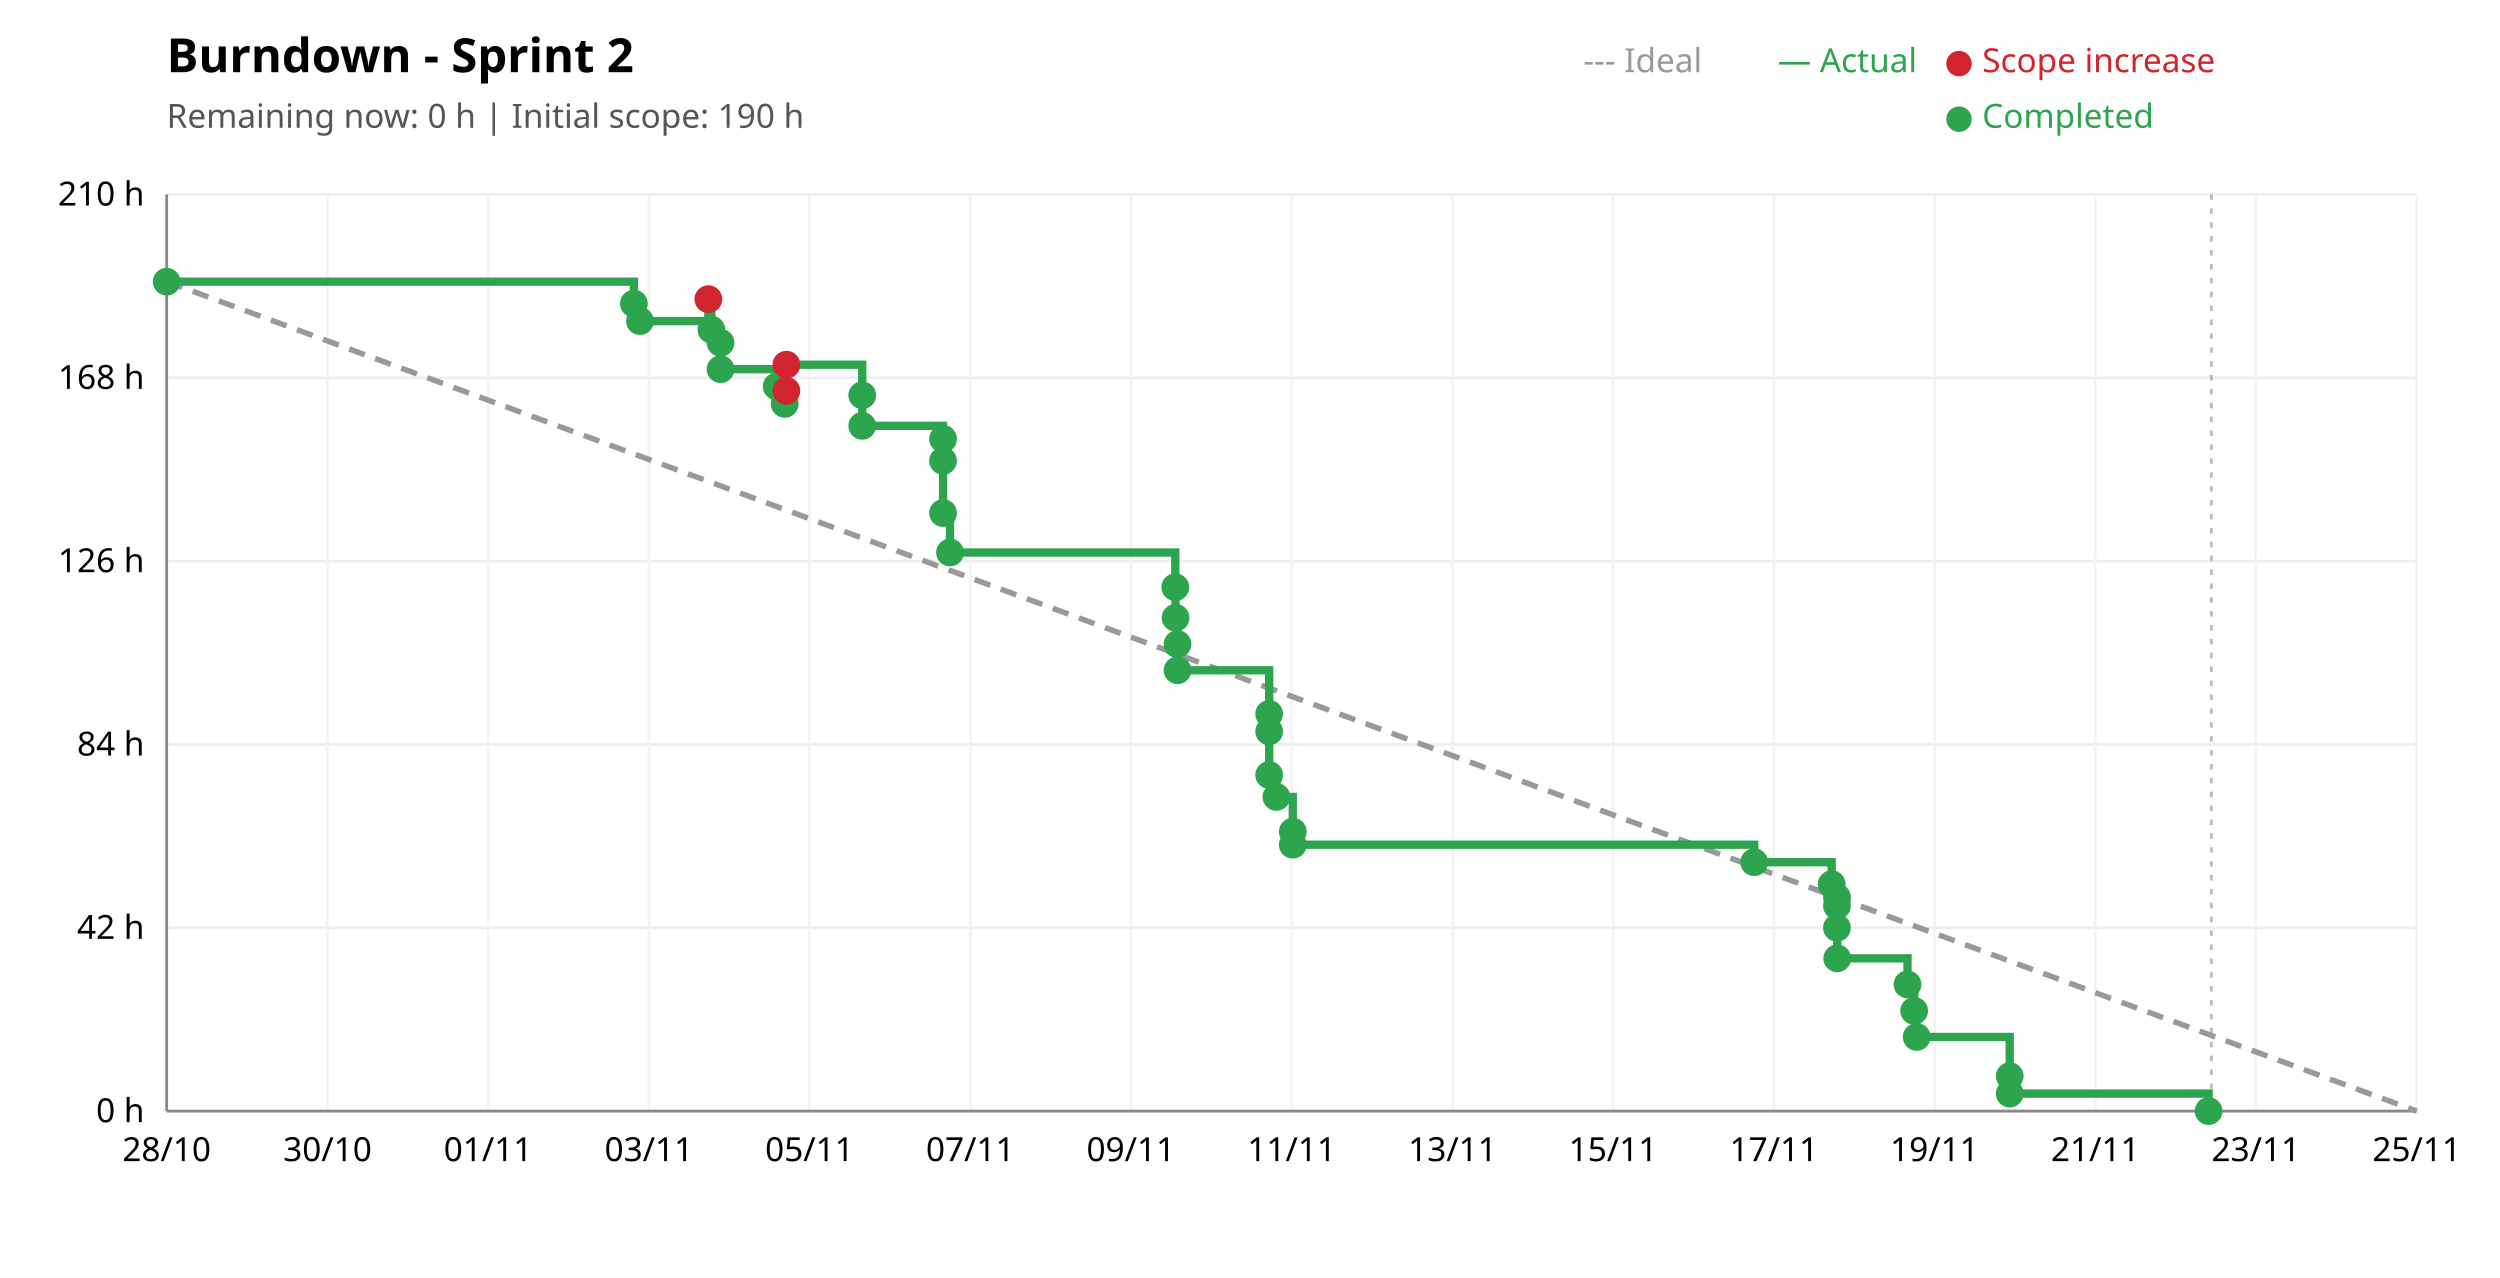
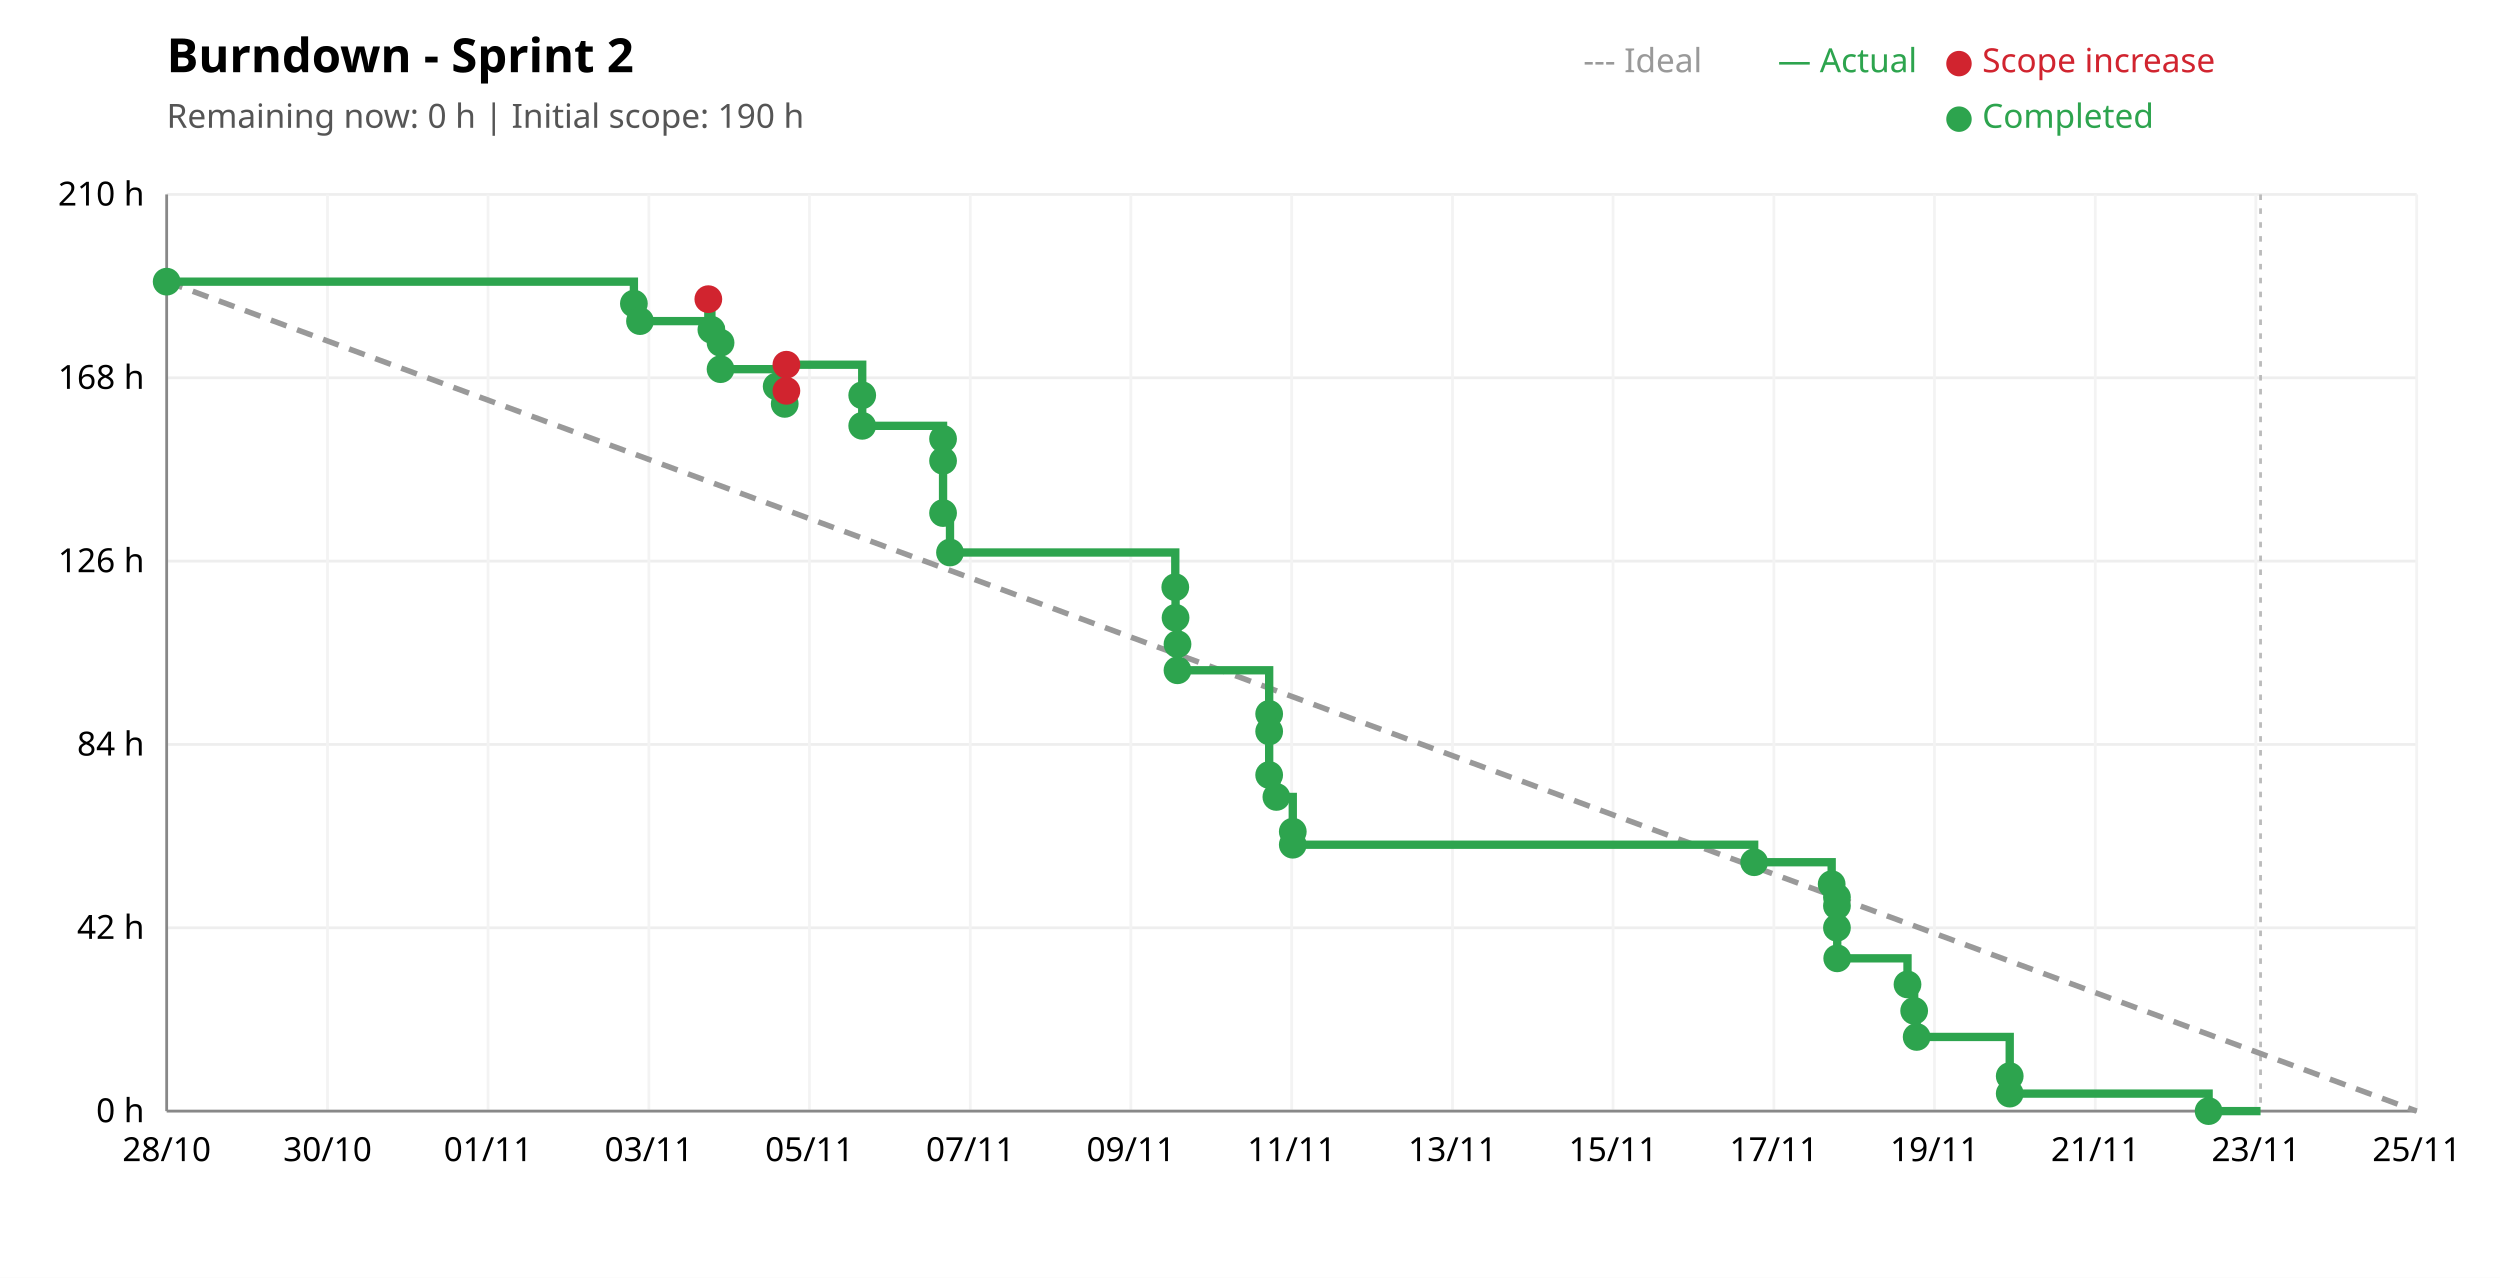
<svg xmlns="http://www.w3.org/2000/svg" width="900" height="460" font-family="sans-serif" font-size="12">
  <rect width="100%" height="100%" fill="white" />
  <text x="60" y="26" font-size="17" font-weight="bold">Burndown - Sprint 2</text>
  <text x="60" y="46" fill="#555">Remaining now: 0 h  |  Initial scope: 190 h</text>
  <line x1="60" y1="400.0" x2="870" y2="400.0" stroke="#eee" />
  <text x="52" y="404.0" text-anchor="end">0 h</text>
  <line x1="60" y1="334.0" x2="870" y2="334.0" stroke="#eee" />
  <text x="52" y="338.0" text-anchor="end">42 h</text>
  <line x1="60" y1="268.0" x2="870" y2="268.0" stroke="#eee" />
  <text x="52" y="272.0" text-anchor="end">84 h</text>
  <line x1="60" y1="202.0" x2="870" y2="202.0" stroke="#eee" />
  <text x="52" y="206.0" text-anchor="end">126 h</text>
  <line x1="60" y1="136.0" x2="870" y2="136.0" stroke="#eee" />
  <text x="52" y="140.0" text-anchor="end">168 h</text>
  <line x1="60" y1="70.0" x2="870" y2="70.0" stroke="#eee" />
  <text x="52" y="74.0" text-anchor="end">210 h</text>
  <line x1="60.0" y1="70" x2="60.0" y2="400" stroke="#f3f3f3" />
  <text x="60.0" y="418" text-anchor="middle">28/10</text>
  <line x1="117.9" y1="70" x2="117.9" y2="400" stroke="#f3f3f3" />
  <text x="117.9" y="418" text-anchor="middle">30/10</text>
  <line x1="175.7" y1="70" x2="175.7" y2="400" stroke="#f3f3f3" />
  <text x="175.7" y="418" text-anchor="middle">01/11</text>
  <line x1="233.6" y1="70" x2="233.6" y2="400" stroke="#f3f3f3" />
  <text x="233.6" y="418" text-anchor="middle">03/11</text>
  <line x1="291.4" y1="70" x2="291.4" y2="400" stroke="#f3f3f3" />
  <text x="291.4" y="418" text-anchor="middle">05/11</text>
  <line x1="349.3" y1="70" x2="349.3" y2="400" stroke="#f3f3f3" />
  <text x="349.3" y="418" text-anchor="middle">07/11</text>
  <line x1="407.1" y1="70" x2="407.1" y2="400" stroke="#f3f3f3" />
  <text x="407.1" y="418" text-anchor="middle">09/11</text>
  <line x1="465.0" y1="70" x2="465.0" y2="400" stroke="#f3f3f3" />
  <text x="465.0" y="418" text-anchor="middle">11/11</text>
  <line x1="522.9" y1="70" x2="522.9" y2="400" stroke="#f3f3f3" />
  <text x="522.9" y="418" text-anchor="middle">13/11</text>
  <line x1="580.7" y1="70" x2="580.7" y2="400" stroke="#f3f3f3" />
  <text x="580.7" y="418" text-anchor="middle">15/11</text>
  <line x1="638.6" y1="70" x2="638.6" y2="400" stroke="#f3f3f3" />
  <text x="638.6" y="418" text-anchor="middle">17/11</text>
  <line x1="696.4" y1="70" x2="696.4" y2="400" stroke="#f3f3f3" />
  <text x="696.4" y="418" text-anchor="middle">19/11</text>
  <line x1="754.3" y1="70" x2="754.3" y2="400" stroke="#f3f3f3" />
  <text x="754.3" y="418" text-anchor="middle">21/11</text>
  <line x1="812.1" y1="70" x2="812.1" y2="400" stroke="#f3f3f3" />
  <text x="812.1" y="418" text-anchor="middle">23/11</text>
  <line x1="870.0" y1="70" x2="870.0" y2="400" stroke="#f3f3f3" />
  <text x="870.0" y="418" text-anchor="middle">25/11</text>
  <line x1="60" y1="400" x2="870" y2="400" stroke="#888" />
  <line x1="60" y1="70" x2="60" y2="400" stroke="#888" />
-   <line x1="796.1" y1="70" x2="796.1" y2="400" stroke="#bbb" stroke-dasharray="2 3" />
+   <line x1="813.8" y1="70" x2="813.8" y2="400" stroke="#bbb" stroke-dasharray="2 3" />
  <polyline points="60.0,101.4 870.0,400.0" fill="none" stroke="#999" stroke-dasharray="6 4" stroke-width="2" />
-   <polyline points="60.0,101.4 228.2,101.4 228.2,109.3 230.4,109.3 230.4,115.6 255.0,115.6 255.0,107.7 256.1,107.7 256.1,118.7 259.4,118.7 259.4,123.4 259.4,123.4 259.4,132.9 279.6,132.9 279.6,139.1 282.5,139.1 282.5,145.4 283.1,145.4 283.1,140.7 283.1,140.7 283.1,131.3 310.4,131.3 310.4,142.3 310.4,142.3 310.4,153.3 339.5,153.3 339.5,158.0 339.5,158.0 339.5,165.9 339.5,165.9 339.5,184.7 342.0,184.7 342.0,198.9 423.1,198.9 423.1,211.4 423.2,211.4 423.2,222.4 423.9,222.4 423.9,231.9 423.9,231.9 423.9,241.3 456.9,241.3 456.9,257.0 456.9,257.0 456.9,263.3 456.9,263.3 456.9,279.0 459.5,279.0 459.5,286.9 465.4,286.9 465.4,299.4 465.4,299.4 465.4,304.1 631.5,304.1 631.5,310.4 659.4,310.4 659.4,318.3 661.3,318.3 661.3,323.0 661.3,323.0 661.3,326.1 661.3,326.1 661.3,334.0 661.4,334.0 661.4,345.0 686.7,345.0 686.7,354.4 689.1,354.4 689.1,363.9 690.0,363.9 690.0,373.3 723.5,373.3 723.5,387.4 723.5,387.4 723.5,393.7 795.1,393.7 795.1,400.0 796.1,400.0" fill="none" stroke="#2da44e" stroke-width="3" />
+   <polyline points="60.0,101.4 228.2,101.4 228.2,109.3 230.4,109.3 230.4,115.6 255.0,115.6 255.0,107.7 256.1,107.7 256.1,118.7 259.4,118.7 259.4,123.4 259.4,123.4 259.4,132.9 279.6,132.9 279.6,139.1 282.5,139.1 282.5,145.4 283.1,145.4 283.1,140.7 283.1,140.7 283.1,131.3 310.4,131.3 310.4,142.3 310.4,142.3 310.4,153.3 339.5,153.3 339.5,158.0 339.5,158.0 339.5,165.9 339.5,165.9 339.5,184.7 342.0,184.7 342.0,198.9 423.1,198.9 423.1,211.4 423.2,211.4 423.2,222.4 423.9,222.4 423.9,231.9 423.9,231.9 423.9,241.3 456.9,241.3 456.9,257.0 456.9,257.0 456.9,263.3 456.9,263.3 456.9,279.0 459.5,279.0 459.5,286.9 465.4,286.9 465.4,299.4 465.4,299.4 465.4,304.1 631.5,304.1 631.5,310.4 659.4,310.4 659.4,318.3 661.3,318.3 661.3,323.0 661.3,323.0 661.3,326.1 661.3,326.1 661.3,334.0 661.4,334.0 661.4,345.0 686.7,345.0 686.7,354.4 689.1,354.4 689.1,363.9 690.0,363.9 690.0,373.3 723.5,373.3 723.5,387.4 723.5,387.4 723.5,393.7 795.1,393.7 795.1,400.0 813.8,400.0" fill="none" stroke="#2da44e" stroke-width="3" />
  <circle cx="228.2" cy="109.3" r="5" fill="#2da44e" />
  <circle cx="230.4" cy="115.6" r="5" fill="#2da44e" />
  <circle cx="255.0" cy="107.7" r="5" fill="#d1242f" />
  <circle cx="256.1" cy="118.7" r="5" fill="#2da44e" />
  <circle cx="259.4" cy="123.4" r="5" fill="#2da44e" />
  <circle cx="259.4" cy="132.9" r="5" fill="#2da44e" />
  <circle cx="279.6" cy="139.1" r="5" fill="#2da44e" />
  <circle cx="282.5" cy="145.4" r="5" fill="#2da44e" />
  <circle cx="283.1" cy="140.7" r="5" fill="#d1242f" />
  <circle cx="283.1" cy="131.3" r="5" fill="#d1242f" />
  <circle cx="310.4" cy="142.3" r="5" fill="#2da44e" />
  <circle cx="310.4" cy="153.3" r="5" fill="#2da44e" />
  <circle cx="339.5" cy="158.0" r="5" fill="#2da44e" />
  <circle cx="339.5" cy="165.9" r="5" fill="#2da44e" />
  <circle cx="339.5" cy="184.7" r="5" fill="#2da44e" />
  <circle cx="342.0" cy="198.9" r="5" fill="#2da44e" />
  <circle cx="423.1" cy="211.4" r="5" fill="#2da44e" />
  <circle cx="423.2" cy="222.4" r="5" fill="#2da44e" />
  <circle cx="423.9" cy="231.9" r="5" fill="#2da44e" />
  <circle cx="423.9" cy="241.3" r="5" fill="#2da44e" />
  <circle cx="456.9" cy="257.0" r="5" fill="#2da44e" />
  <circle cx="456.9" cy="263.3" r="5" fill="#2da44e" />
  <circle cx="456.9" cy="279.0" r="5" fill="#2da44e" />
  <circle cx="459.5" cy="286.9" r="5" fill="#2da44e" />
  <circle cx="465.4" cy="299.4" r="5" fill="#2da44e" />
  <circle cx="465.4" cy="304.1" r="5" fill="#2da44e" />
  <circle cx="631.5" cy="310.4" r="5" fill="#2da44e" />
  <circle cx="659.4" cy="318.3" r="5" fill="#2da44e" />
  <circle cx="661.3" cy="323.0" r="5" fill="#2da44e" />
  <circle cx="661.3" cy="326.1" r="5" fill="#2da44e" />
  <circle cx="661.3" cy="334.0" r="5" fill="#2da44e" />
  <circle cx="661.4" cy="345.0" r="5" fill="#2da44e" />
  <circle cx="686.7" cy="354.4" r="5" fill="#2da44e" />
  <circle cx="689.1" cy="363.9" r="5" fill="#2da44e" />
  <circle cx="690.0" cy="373.3" r="5" fill="#2da44e" />
  <circle cx="723.5" cy="387.4" r="5" fill="#2da44e" />
  <circle cx="723.5" cy="393.7" r="5" fill="#2da44e" />
  <circle cx="795.1" cy="400.0" r="5" fill="#2da44e" />
  <circle cx="60.0" cy="101.4" r="5" fill="#2da44e" />
  <text x="570" y="26" fill="#999">--- Ideal</text>
  <text x="640" y="26" fill="#2da44e">— Actual</text>
  <text x="700" y="26" fill="#d1242f">● Scope increase</text>
  <text x="700" y="46" fill="#2da44e">● Completed</text>
</svg>
